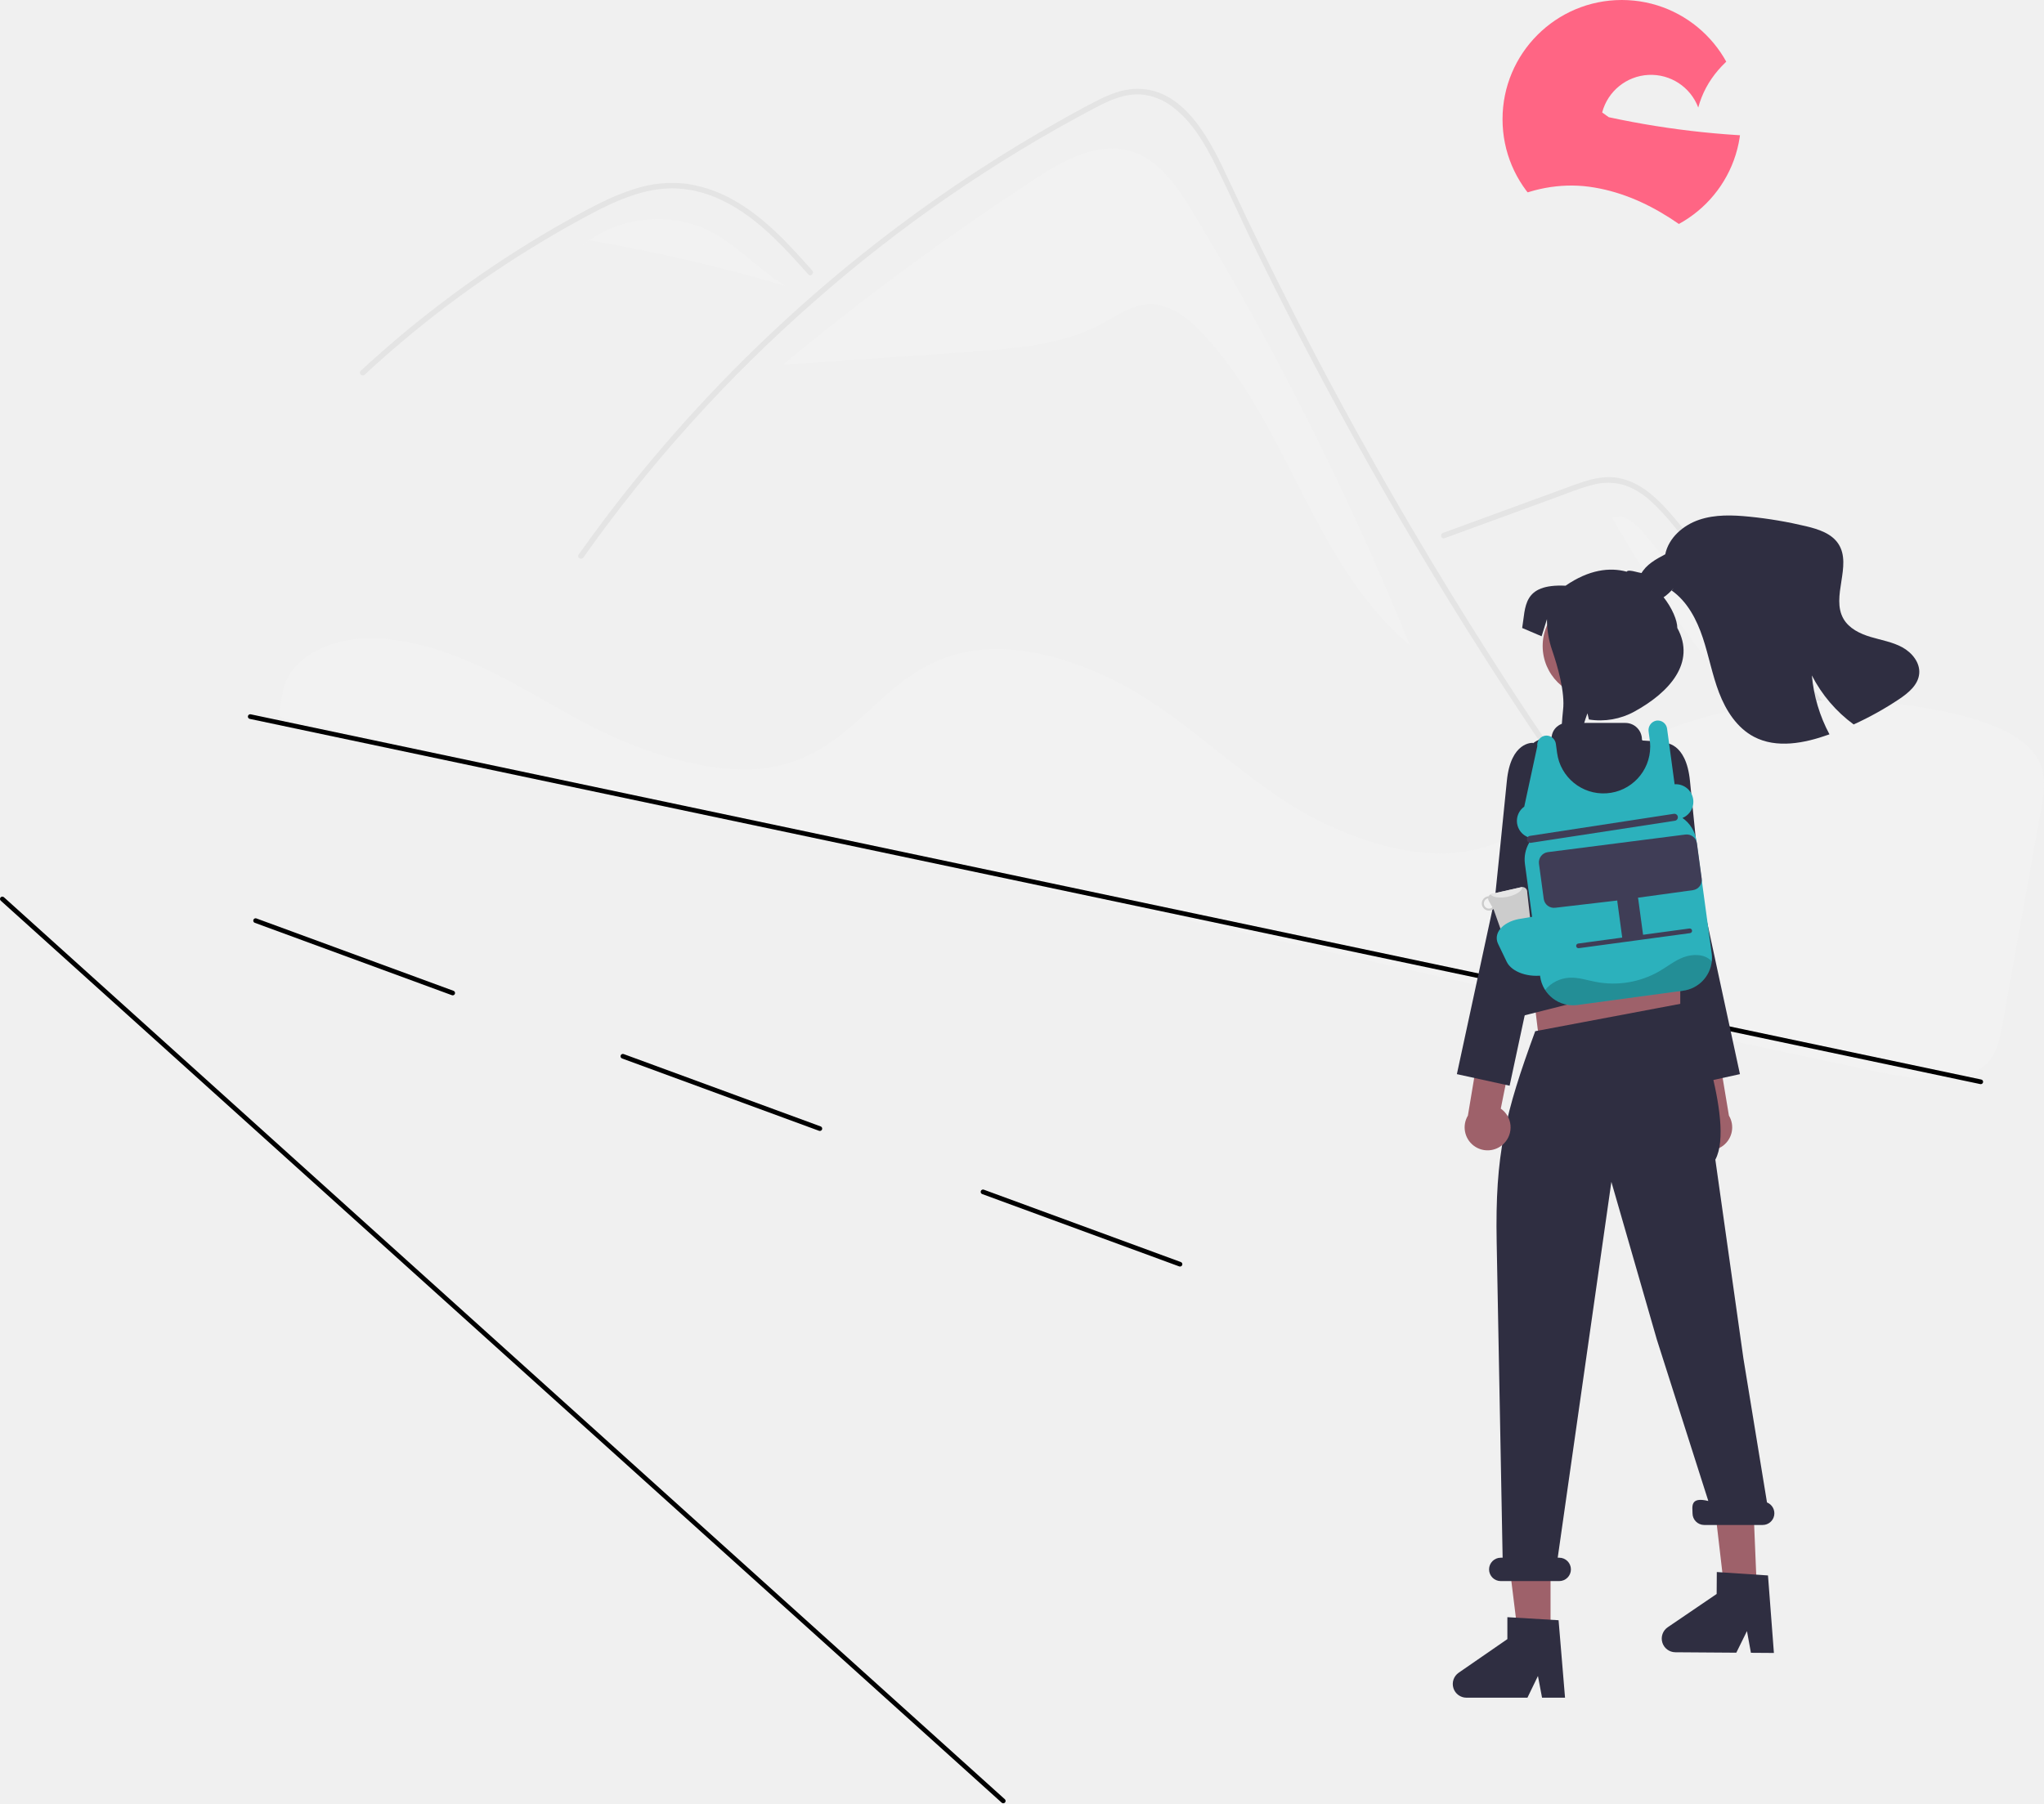
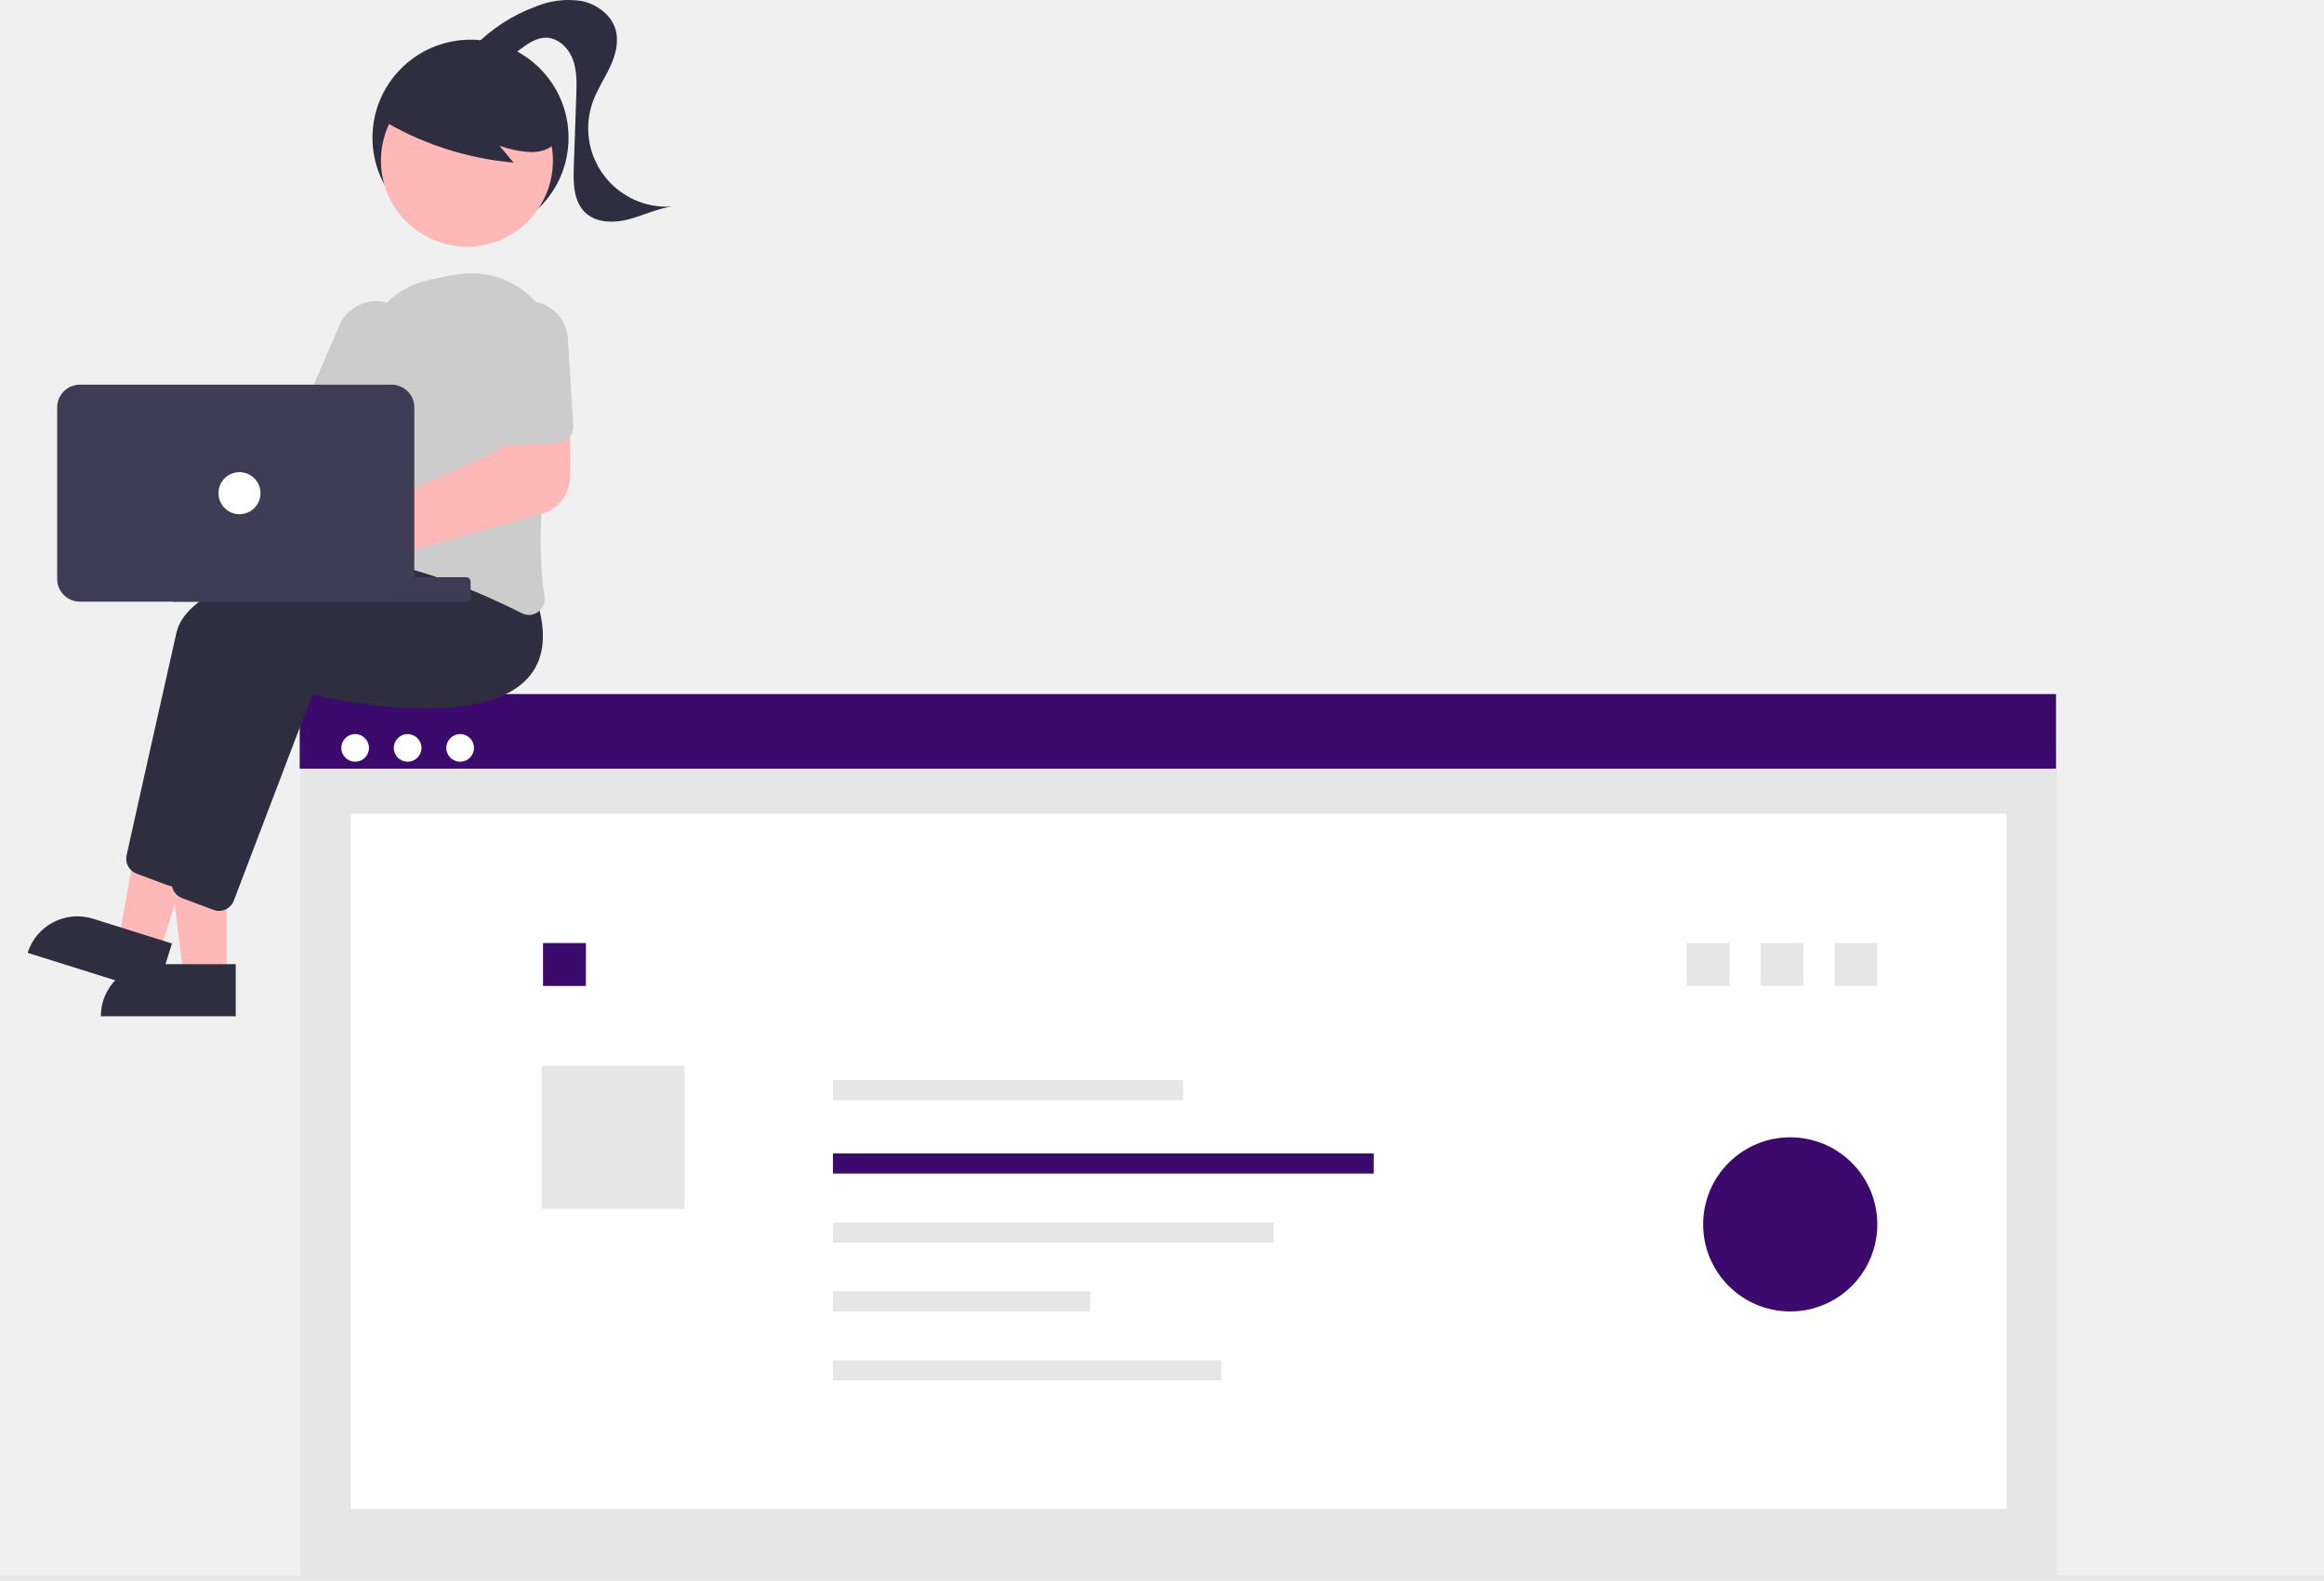
- <svg xmlns="http://www.w3.org/2000/svg" id="currentIllo" data-name="Layer 1" width="874.039" height="771.292" viewBox="0 0 874.039 771.292" class="injected-svg DownloadModal__ImageFile-sc-p17csy-5 iIfSkb grid_media">
-   <path d="M673.062,155.137c-6.611-10.934-14.444-22.608-26.712-26.178-14.207-4.135-28.802,4.079-41.181,12.184a1200.013,1200.013,0,0,0-106.794,78.684l.037.424q39.846-2.748,79.691-5.496c19.192-1.324,39.044-2.83,56.005-11.909,6.436-3.445,12.71-8.047,20.003-8.368,9.061-.398,16.962,5.93,23.17,12.541,36.727,39.109,47.355,98.916,88.558,133.276A1307.621,1307.621,0,0,0,673.062,155.137Z" transform="translate(-162.9803 -64.354)" fill="#f2f2f2" />
-   <path d="M898.816,486.852c-4.061-5.128-5.721-6.33-9.727-11.505Q840.159,412.063,797.108,344.504q-29.241-45.883-55.583-93.529-12.541-22.651-24.394-45.658-9.198-17.839-17.985-35.891c-1.675-3.437-3.303-6.891-4.923-10.352-3.817-8.139-7.563-16.318-11.585-24.346-4.583-9.151-10.162-18.744-18.578-24.891a25.346,25.346,0,0,0-13.204-5.081c-6.851-.443-13.173,2.386-19.115,5.476a615.324,615.324,0,0,0-120.996,83.438A629.917,629.917,0,0,0,412.444,302.789c-.869,1.241-2.924.055-2.047-1.193q5.18-7.325,10.565-14.492A633.399,633.399,0,0,1,582.67,136.269q15.73-10.194,32.051-19.431c5.484-3.106,10.992-6.171,16.594-9.048,5.492-2.821,11.324-5.358,17.598-5.452,21.351-.332,32.407,23.848,40,40.119q3.58,7.681,7.246,15.314,13.856,28.981,28.779,57.432,9.21,17.566,18.823,34.927,29.917,54.062,63.596,105.935c29.743,45.808,59.25,86.275,93.134,129.112C901.424,486.362,899.756,488.053,898.816,486.852Z" transform="translate(-162.9803 -64.354)" fill="#e4e4e4" />
-   <path d="M508.636,181.73c-1.24-1.383-2.473-2.766-3.722-4.149-9.846-10.889-20.411-21.652-33.931-27.894a49.228,49.228,0,0,0-20.624-4.781c-7.38.024-14.595,1.96-21.414,4.67-3.224,1.288-6.377,2.75-9.482,4.307-3.548,1.786-7.033,3.69-10.502,5.61q-9.767,5.405-19.281,11.284-18.93,11.699-36.674,25.184-9.198,6.993-18.017,14.445-8.202,6.922-16.073,14.216c-1.122,1.035-2.797-.64-1.675-1.675,1.383-1.288,2.782-2.568,4.18-3.832q5.927-5.358,12.043-10.51,11.153-9.411,22.884-18.096,18.242-13.513,37.74-25.192,9.743-5.832,19.755-11.174c2.015-1.075,4.054-2.126,6.116-3.121a97.502,97.502,0,0,1,14.54-5.919,51.724,51.724,0,0,1,21.96-2.157,57.173,57.173,0,0,1,20.261,7.009c13.275,7.42,23.572,18.894,33.591,30.091C511.323,181.184,509.655,182.867,508.636,181.73Z" transform="translate(-162.9803 -64.354)" fill="#e4e4e4" />
-   <path d="M780.643,294.569l31.811-11.635L828.249,277.157c5.144-1.881,10.276-4.023,15.593-5.37a24.6,24.6,0,0,1,14.114.18,32.529,32.529,0,0,1,11.008,6.824,89.337,89.337,0,0,1,9.029,9.642c3.439,4.133,6.827,8.308,10.23,12.47q21.068,25.765,41.86,51.755,20.792,25.989,41.306,52.198,20.564,26.274,40.845,52.767,2.484,3.246,4.965,6.494c.914,1.196,2.973.017,2.047-1.196q-20.431-26.76-41.147-53.3-20.767-26.604-41.82-52.982-21.053-26.378-42.391-52.527-5.316-6.515-10.649-13.015c-2.999-3.655-5.965-7.35-9.254-10.753-6.039-6.245-13.583-11.764-22.614-11.914-5.31-.088-10.448,1.597-15.381,3.381-5.318,1.924-10.624,3.884-15.935,5.826l-32.034,11.716-8.008,2.929c-1.421.52-.807,2.812.63,2.286Z" transform="translate(-162.9803 -64.354)" fill="#e4e4e4" />
-   <path d="M466.796,163.388c-16.166-8.308-36.868-6.681-51.723,3.699a737.726,737.726,0,0,1,83.932,19.589C487.555,179.967,478.599,169.455,466.796,163.388Z" transform="translate(-162.9803 -64.354)" fill="#f2f2f2" />
-   <path d="M414.914,167.059l-3.112,2.53c1.053-.885,2.147-1.715,3.271-2.501C415.02,167.078,414.967,167.068,414.914,167.059Z" transform="translate(-162.9803 -64.354)" fill="#f2f2f2" />
-   <path d="M867.766,294.685c-3.131-3.812-6.517-7.803-11.201-9.351l-4.373.172A496.015,496.015,0,0,0,984.306,436.543Q926.036,365.614,867.766,294.685Z" transform="translate(-162.9803 -64.354)" fill="#f2f2f2" />
-   <path d="M667.565,606.081a.992.992,0,0,1-.345-.062l-84.261-30.953a1.0 1,0,0,1,.689-1.877L667.91,604.142a1.0 1,0,0,1-.345,1.938Z" transform="translate(-162.9803 -64.354)" />
-   <path d="M513.565,548.081a.992.992,0,0,1-.345-.062l-84.261-30.953a1.0 1,0,0,1,.689-1.877L513.91,546.142a1.0 1,0,0,1-.345,1.938Z" transform="translate(-162.9803 -64.354)" />
-   <path d="M356.565,490.081a.992.992,0,0,1-.345-.062l-84.261-30.953a1.0 1,0,1,1,.689-1.877L356.91,488.142a1.0 1,0,0,1-.345,1.938Z" transform="translate(-162.9803 -64.354)" />
-   <path d="M340.778,339.738c-3.513-.785-7.07-1.405-10.583-1.837l-.511-.063c-23.321-2.777-43.01,6.958-45.796,22.645l-.495,2.838c-.309,1.795-.643,3.725-1.04,5.86-.192,1.054.867,2.132,2.407,2.476L845.649,497.037c39.607,8.564,79.087,17.024,117.337,25.144a177.652,177.652,0,0,0,21.711,3.511c10.927.926,18.927-.293,24.46-3.725l.001 0c6.877-4.253,8.607-11.157,10.019-19.078,2.846-15.997,5.877-32.793,8.897-49.538,2.661-14.758,5.316-29.477,7.832-43.574,1.478-8.369,2.281-15.869-2.879-22.891-5.596-7.598-17.581-13.494-35.623-17.527-.218-.049-.434-.097-.655-.145-56.592-12.407-117.619-2.55-151.854,24.53-3.942,3.118-7.734,6.553-11.401,9.875a158.915,158.915,0,0,1-17.302,14.232,66.95,66.95,0,0,1-10.666,5.986c-.257.125-.548.255-.851.372-.705.318-1.433.613-2.135.865a62.042,62.042,0,0,1-12.655,3.397l-.431.065c-.326.056-.678.107-1.027.147a68.206,68.206,0,0,1-7.479.589c-10.812.309-22.585-1.669-34.991-5.882a151.752,151.752,0,0,1-32.578-15.751c-10.814-6.914-20.639-14.717-30.141-22.263-4.173-3.316-8.49-6.743-12.828-10.046-.815-.622-1.618-1.23-2.434-1.842-5.313-3.969-10.177-7.354-14.871-10.348a146.281,146.281,0,0,0-37.143-17.035c-13.864-4.03-26.63-5.128-37.931-3.275a60.649,60.649,0,0,0-9.253,2.27c-13.923,4.597-23.917,13.74-33.581,22.583-12.021,10.999-24.453,22.373-44.611,25.204-23.263,3.273-53.836-7.081-74.693-17.866-6.557-3.391-13.045-7.056-19.318-10.601q-3.801-2.148-7.611-4.28c-4.993-2.785-9.099-4.982-12.918-6.915l-1.208-.614c-.673-.337-1.346-.675-2.034-1.007-4.55-2.238-8.825-4.154-13.075-5.86l-1.004-.409c-2.021-.785-3.918-1.486-5.788-2.137l-.747-.259A109.236,109.236,0,0,0,340.778,339.738Z" transform="translate(-162.9803 -64.354)" fill="#f2f2f2" />
-   <path d="M1009.981,528.062a1.009,1.009,0,0,1-.208-.021l-740-156.208a1,1,0,0,1,.413-1.957l740,156.208a1,1,0,0,1-.206,1.979Z" transform="translate(-162.9803 -64.354)" />
-   <circle cx="693.5" cy="51" r="51" fill="#ff6584" />
-   <path d="M948.516,76.224c-24.717-3.341-52.935,10.019-59.341,34.124a21.597,21.597,0,0,0-41.093,2.109l2.83,2.027a372.275,372.275,0,0,0,160.659-.726C994.377,95.688,973.233,79.565,948.516,76.224Z" transform="translate(-162.9803 -64.354)" fill="#f0f0f0" />
-   <path d="M842.516,144.224c-24.717-3.341-52.935,10.019-59.341,34.124a21.597,21.597,0,0,0-41.093,2.109l2.83,2.027a372.275,372.275,0,0,0,160.659-.726C888.377,163.688,867.233,147.565,842.516,144.224Z" transform="translate(-162.9803 -64.354)" fill="#f0f0f0" />
-   <path d="M886.872,553.437a9.76,9.76,0,0,1,1.357-14.904L872.689,461.346l17.161,5.51,12.439,74.659A9.813,9.813,0,0,1,886.872,553.437Z" transform="translate(-162.9803 -64.354)" fill="#9e616a" />
-   <path d="M863.926,390.13l10.648-8.037s9.393-.665,11.056,16.274,5.079,49.95,5.079,49.95l16.293,75.463-22.554,4.95-17.451-81.438-10.469-24.184Z" transform="translate(-162.9803 -64.354)" fill="#2f2e41" />
-   <polygon points="718.5 449 658.5 448 653.5 407 718.5 407 718.5 449" fill="#9e616a" />
-   <polygon points="663.032 699.832 649.181 699.831 642.591 646.404 663.034 646.405 663.032 699.832" fill="#9e616a" />
-   <polygon points="751.276 680.645 737.425 680.548 731.21 627.076 749.225 631.209 751.276 680.645" fill="#9e616a" />
-   <polygon points="707.954 371.691 711.092 379.851 710.465 388.011 649.04 409.286 652.088 373.574 658.993 365.414 707.954 371.691" fill="#ffb6b6" />
-   <circle cx="681.602" cy="276.32" r="21.938" fill="#9e616a" />
-   <path d="M832.208,790.486h-9.829l-1.754-9.279-4.493,9.279H790.064a5.86,5.86,0,0,1-3.33-10.682l20.817-14.377v-9.381l21.896,1.307Z" transform="translate(-162.9803 -64.354)" fill="#2f2e41" />
-   <path d="M921.523,771.351l-9.828-.069-1.689-9.292-4.558,9.248-26.067-.182a5.86,5.86,0,0,1-3.255-10.705l20.917-14.231.066-9.381,21.886,1.46Z" transform="translate(-162.9803 -64.354)" fill="#2f2e41" />
-   <path d="M918.566,706.973l-10.086-61.619-12-85c8.788-16.32-11-67-11-67l-2.793.134L819.467,505.415l.014-.061c-12.931,35.268-17.215,52.691-16.506,90.248l2.547,135.01h-.799a5,5,0,0,0,0,10h25a5,5,0,0,0,0-10h-.645l22.947-160.757L871.48,637.354l22,69c-8-2-6.758,2.634-6.758,5.258a5,5,0,0,0,5,5h25a4.995,4.995,0,0,0,1.844-9.639Z" transform="translate(-162.9803 -64.354)" fill="#2f2e41" />
-   <path d="M890.403,495.979l-2-20a3.987,3.987,0,0,0-3.605-2.995c-.833-9.527-4.339-50.629-4.549-52.421l-.008-.076-1.594-34.058a5.037,5.037,0,0,0-4.703-4.79l-8.421-.55a.446.446,0,0,1-.431-.445,7.081,7.081,0,0,0-7.081-7.081H833.08a6.63,6.63,0,0,0-6.576,5.804.44.44,0,0,1-.448.396l-.003-0a11.845,11.845,0,0,0-11.915,9.824c-3.408,19.831-10.239,64.84-6.862,89.862,1.176,8.711-1.359,1.812-1.803,9.1a5.365,5.365,0,0,0,1.336,3.89c-2.058.598-2.856,2.821-2.328,4.916l-.438-.108a4,4,0,0,0,4.856,2.901L885.502,480.836C887.644,480.296,890.943,498.121,890.403,495.979Z" transform="translate(-162.9803 -64.354)" fill="#2f2e41" />
-   <path d="M806.089,553.437a9.76,9.76,0,0,0-1.357-14.904l15.54-77.187-17.161,5.51-12.439,74.659A9.813,9.813,0,0,0,806.089,553.437Z" transform="translate(-162.9803 -64.354)" fill="#9e616a" />
-   <path d="M829.034,390.13l-10.648-8.037s-9.393-.665-11.056,16.274-5.079,49.95-5.079,49.95l-16.293,75.463,22.554,4.95,17.451-81.438,10.469-24.184Z" transform="translate(-162.9803 -64.354)" fill="#2f2e41" />
-   <path d="M868.076,321.166c4.087,1.217,7.9-2.202,10.745-5.441l-1.011,1.2c6.692,4.713,10.693,12.39,13.289,20.161,2.596,7.763,4.044,15.894,6.975,23.546,2.93,7.643,7.66,15.037,14.9,18.85,9.699,5.107,21.583,2.785,31.9-.9.137-.051.266-.094.403-.146a65.737,65.737,0,0,1-7.523-25.191,59.771,59.771,0,0,0,17.873,20.967,137.213,137.213,0,0,0,19.381-10.779c3.984-2.665,8.183-6.109,8.645-10.882.471-4.738-3.067-9.065-7.24-11.344-4.173-2.279-8.971-3.05-13.529-4.421-4.55-1.362-9.194-3.599-11.584-7.711-5.509-9.459,3.761-22.8-2.151-32.02-2.913-4.533-8.568-6.349-13.812-7.609a182.606,182.606,0,0,0-24.317-4.104c-7.189-.72-14.617-.985-21.455,1.328-6.838,2.313-13.041,7.686-14.506,14.763-3.993,2.099-8.217,4.421-10.359,8.405C862.558,313.815,863.749,319.881,868.076,321.166Z" transform="translate(-162.9803 -64.354)" fill="#2f2e41" />
-   <path d="M874.177,319.572c3.914,4.903,6.044,10.205,6.044,13.38,8.13,14.859-3.496,27.623-18.356,35.753a30.443,30.443,0,0,1-19.45,3.391l-.622-2.654-.842,2.39s-9.675,31.954-12.866,33.828c1.211-5.687,2.598-32.017,3.272-37.567.933-7.554-2.32-18.799-4.667-25.638a40.366,40.366,0,0,1-2.21-13.1v-.195l-2.285,7.34-8.319-3.549c1.548-8.878,0-18.956,18.556-18.082,10.036-6.902,18.873-7.953,26.133-5.996.937-1.448,6.339,1.264,7.9.502" transform="translate(-162.9803 -64.354)" fill="#2f2e41" />
-   <path d="M894.95,475.58a14.211,14.211,0,0,1-12.22,12.5l-45.17,6.12a14.224,14.224,0,0,1-15.99-12.18l-6.51-48.14a14.175,14.175,0,0,1,1.8-9.04l-.31-2.34a7.49,7.49,0,0,1-1.78-13.14l5.58-25.85a4.007,4.007,0,0,1,3.82-4.54,4.113,4.113,0,0,1,4.13,3.63l.51,3.8a20.001,20.001,0,0,0,39.82-2.66,20.672,20.672,0,0,0-.18-2.71l-.5-3.74a4.15,4.15,0,0,1,3.18-4.69,3.999,3.999,0,0,1,4.71,3.4l3.23,23.8a7.492,7.492,0,0,1,3.35,14.41,14.165,14.165,0,0,1,5.97,9.74l6.52,48.15A14,14,0,0,1,894.95,475.58Z" transform="translate(-162.9803 -64.354)" fill="#2cb1bc" />
-   <path d="M815.906,423.559a1.502,1.502,0,0,1,1.285-1.688l61.566-9.437a1.5,1.5,0,1,1,.402,2.973l-61.566,9.437A1.502,1.502,0,0,1,815.906,423.559Z" transform="translate(-162.9803 -64.354)" fill="#3f3d56" />
-   <path d="M823.101,448.829l-2.035-15.036a4.413,4.413,0,0,1,3.782-4.965l58.801-7.522a4.413,4.413,0,0,1,4.965,3.782l2.035,15.036a4.413,4.413,0,0,1-3.782,4.965L863.381,448.32a4.413,4.413,0,0,1,.117.489l2.079,15.36,19.819-2.682a1,1,0,1,1,.268,1.982l-19.819,2.682-8.919,1.207L838.098,469.906a1,1,0,0,1-.268-1.982l18.828-2.548-2.079-15.36a4.414,4.414,0,0,1-.017-.502l-26.496,3.097A4.413,4.413,0,0,1,823.101,448.829Z" transform="translate(-162.9803 -64.354)" fill="#3f3d56" />
-   <path d="M591.98,835.646a.998.998,0,0,1-.669-.257l-428-385.792a1,1,0,0,1,1.339-1.486l428,385.792a1,1,0,0,1-.67,1.743Z" transform="translate(-162.9803 -64.354)" />
-   <path d="M816.03,445.94a2.026,2.026,0,0,0-2.15-2.17,1.864,1.864,0,0,0-.32.04l-12.66,2.86a2.085,2.085,0,0,0-1.34,1.03,2.606,2.606,0,0,0-.55.08,3.076,3.076,0,1,0,1.36,6,3.118,3.118,0,0,0,1.24-.6l4.29,12.08a2.015,2.015,0,0,0,2.21.97l8.23-1.86a2.043,2.043,0,0,0,1.57-1.82Zm-15.85,6.98a2.2,2.2,0,0,1-.98-4.29c.04-.01.08,0,.12-.01a2.071,2.071,0,0,0,.27,1.04L801.16,452.4A2.071,2.071,0,0,1,800.18,452.92Z" transform="translate(-162.9803 -64.354)" fill="#ccc" />
-   <path d="M813.88,443.77c.12,1.6-2.62,3.44-6.29,4.17-3.37.69-6.39.21-7.24-1.05a1.919,1.919,0,0,1,.55-.22l12.66-2.86A1.864,1.864,0,0,1,813.88,443.77Z" transform="translate(-162.9803 -64.354)" fill="#e6e6e6" />
-   <path d="M807.264,475.724l-3.675-7.646c-2.153-4.479,1.789-9.245,8.787-10.624L821,456l3.607,25.202-.747.147C816.862,482.727,809.417,480.203,807.264,475.724Z" transform="translate(-162.9803 -64.354)" fill="#2cb1bc" />
-   <g opacity="0.2">
-     <path d="M894.95,475.58a14.211,14.211,0,0,1-12.22,12.5l-45.17,6.12a14.208,14.208,0,0,1-13.87-6.42,14.512,14.512,0,0,1,10.36-5.24c3.88-.2,7.64,1.09,11.44,1.81a39.589,39.589,0,0,0,26.83-4.45c3.53-2.05,6.71-4.67,10.59-6.13,3.88-1.45,8.89-1.4,11.7,1.43A4.033,4.033,0,0,1,894.95,475.58Z" transform="translate(-162.9803 -64.354)" />
+ <svg xmlns="http://www.w3.org/2000/svg" data-name="Layer 1" width="931" height="633.235" viewBox="0 0 931 633.235">
+   <g id="a2bfc056-849c-4ec6-91e1-f91319e9ec32" data-name="Group 41">
+     <rect id="a3c1d3c4-4e90-4475-ab67-d6aa194b0cda" data-name="Rectangle 62" x="120.363" y="297.375" width="703.576" height="333.859" fill="#e6e6e6" />
+     <rect id="e222743c-d215-4483-8b06-896263acb449" data-name="Rectangle 75" x="140.482" y="326.004" width="663.339" height="278.549" fill="#fff" />
+     <rect id="a5e02001-7de0-497e-bd39-9bc4e3f553c3" data-name="Rectangle 76" x="675.712" y="377.851" width="17.177" height="17.177" fill="#e6e6e6" />
+     <rect id="a818f6b2-9049-4be6-858a-9eef7b067dda" data-name="Rectangle 77" x="217.543" y="377.851" width="17.177" height="17.177" fill="#3c096c" />
+     <rect id="e2dc3e68-3640-4751-a187-2d32846d30c0" data-name="Rectangle 78" x="217.046" y="427.053" width="57.258" height="57.258" fill="#e6e6e6" />
+     <rect id="a0ba3db0-8b31-4423-a256-2a0dc53933ae" data-name="Rectangle 80" x="120.063" y="278.086" width="703.576" height="29.89" fill="#3c096c" />
+     <circle id="bb2c25e8-a4f5-477f-938a-ba2f4a6c137d" data-name="Ellipse 90" cx="142.275" cy="299.662" r="5.54" fill="#fff" />
+     <circle id="eb283697-d5f2-44f6-a11b-2e5adde2f565" data-name="Ellipse 91" cx="163.303" cy="299.662" r="5.54" fill="#fff" />
+     <circle id="e7e312b6-8acc-452e-9cd4-4f6349f5007f" data-name="Ellipse 92" cx="184.332" cy="299.662" r="5.54" fill="#fff" />
+     <rect id="a0963db8-a572-4a40-8f57-be0fd9c2d8c3" data-name="Rectangle 60" y="631.235" width="931" height="2" fill="#e6e6e6" />
+     <rect id="b36c2a8e-a9be-4d37-810e-923692d19cdb" data-name="Rectangle 81" x="333.688" y="432.78" width="140.281" height="8.053" fill="#e6e6e6" />
+     <rect id="aa1d26da-49a8-41de-8cb5-b8f8184fe0ae" data-name="Rectangle 82" x="333.688" y="462.154" width="216.625" height="8.053" fill="#3c096c" />
+     <rect id="ac31809e-ecba-4f59-90db-296bd3050334" data-name="Rectangle 83" x="333.688" y="489.827" width="176.544" height="8.053" fill="#e6e6e6" />
+     <rect id="b84288f0-dbbf-4761-bd75-4b898461b36c" data-name="Rectangle 84" x="333.688" y="517.398" width="103.064" height="8.053" fill="#e6e6e6" />
+     <rect id="bd93c4e7-cb78-4a87-ab16-23d001bc2737" data-name="Rectangle 85" x="333.688" y="544.967" width="155.55" height="8.053" fill="#e6e6e6" />
+     <rect id="bba4eb33-6fa2-4df7-a8d1-83644e8e5d67" data-name="Rectangle 88" x="705.296" y="377.851" width="17.177" height="17.177" fill="#e6e6e6" />
+     <rect id="f2a4bb2b-ea4d-4e49-9a1a-d309a808d159" data-name="Rectangle 90" x="734.879" y="377.851" width="17.177" height="17.177" fill="#e6e6e6" />
+     <circle id="b03b494e-dda4-489e-89cd-b5d563742355" data-name="Ellipse 88" cx="717.171" cy="490.566" r="34.884" fill="#3c096c" opacity="0.997" style="isolation:isolate" />
+     <circle id="e6d27be5-fed8-4aaf-9e55-a91224dd363a" data-name="Ellipse 97" cx="188.489" cy="55.184" r="39.273" fill="#2f2e41" />
+     <path id="fe6a134f-9064-47d4-b31c-90708736d4a8-72" data-name="Path 630" d="M225.253,524.592h-17.2l-8.181-66.326h25.379Z" transform="translate(-134.5 -133.3825)" fill="#feb8b8" />
+     <path id="fa849e20-ba67-4278-81ee-d1167b7aa6dc-73" data-name="Path 631" d="M195.775,519.678h33.163v20.881H174.894a20.881,20.881,0,0,1,20.881-20.881Z" transform="translate(-134.5 -133.3825)" fill="#2f2e41" />
+     <path id="a88ec020-2ed6-4a48-814f-7c14aebc27ac-74" data-name="Path 632" d="M198.41,514.995l-16.406-5.149,12.052-65.735,24.214,7.6Z" transform="translate(-134.5 -133.3825)" fill="#feb8b8" />
+     <path id="b4b30a85-97bd-4362-a855-e6f58c99cba3-75" data-name="Path 633" d="M171.746,501.482l31.642,9.93-6.252,19.923-51.564-16.182A20.881,20.881,0,0,1,171.747,501.483h0Z" transform="translate(-134.5 -133.3825)" fill="#2f2e41" />
+     <path id="f42c0410-8a39-47c2-9be6-23f0eea84aff-76" data-name="Path 634" d="M204.005,488.528a6.258,6.258,0,0,1-2.2-.4l-12.655-4.743a6.334,6.334,0,0,1-3.947-7.271c3.185-14.321,14.04-63.077,19.984-89.228,7.049-31.019,109.885-36.783,114.259-37.013l.36-.019,11.568,14.531c4.18,13.436,2.855,23.916-3.938,31.15-19.823,21.105-79.006,8.009-86.063,6.352l-31.455,82.577a6.33,6.33,0,0,1-5.91,4.064Z" transform="translate(-134.5 -133.3825)" fill="#2f2e41" />
+     <path id="bb9232ec-2887-4985-b220-30c2c46adf62-77" data-name="Path 635" d="M222.239,498.346a6.255,6.255,0,0,1-2.2-.4l-12.651-4.744a6.333,6.333,0,0,1-3.947-7.271c3.185-14.321,14.04-63.077,19.984-89.228,7.049-31.019,109.885-36.783,114.259-37.013l.36-.019,11.564,14.535c4.18,13.436,2.855,23.916-3.938,31.15-19.822,21.1-79.006,8.009-86.063,6.351l-31.459,82.574a6.33,6.33,0,0,1-5.91,4.064Z" transform="translate(-134.5 -133.3825)" fill="#2f2e41" />
+     <path id="bf752b52-878a-4c47-8a02-c5dd3ca125d0-78" data-name="Path 636" d="M185.638,296.338a14.799,14.799,0,0,1,1.241,1.966l69.178,7.288,9.96-13.654,22.569,12.335-19.559,33.132-84.841-21.632a14.722,14.722,0,1,1,1.454-19.436Z" transform="translate(-134.5 -133.3825)" fill="#feb8b8" />
+     <path id="ae95fee3-8471-4436-bacf-47da3ee4edce-79" data-name="Path 637" d="M346.397,379.771a6.314,6.314,0,0,1-2.875-.7c-13.833-7.034-40.769-19.215-65.747-21.764a6.161,6.161,0,0,1-4.342-2.454,6.338,6.338,0,0,1-1.169-4.924c2.254-12.477,7.424-44.249,6.758-69.712a34.5,34.5,0,0,1,26.063-34.319h0a112.014,112.014,0,0,1,13.9-2.741,34.779,34.779,0,0,1,38.655,40.342c-4.454,26.388-8.945,63.244-5.042,88.972a6.322,6.322,0,0,1-2.551,6.1A6.213,6.213,0,0,1,346.397,379.771Z" transform="translate(-134.5 -133.3825)" fill="#ccc" />
+     <path id="f8a5325a-7268-4362-a255-60631c9bfca5-80" data-name="Path 638" d="M280.303,312.652a6.314,6.314,0,0,1-2.506-.523l-18.021-7.8a6.319,6.319,0,0,1-3.285-8.3l13.93-32.179a16.13,16.13,0,1,1,29.697,12.602q-.045.106-.092.212l-13.93,32.18A6.328,6.328,0,0,1,280.303,312.652Z" transform="translate(-134.5 -133.3825)" fill="#ccc" />
+     <circle id="e89a297e-1488-4b62-b167-7800139de88b" data-name="Ellipse 98" cx="187.054" cy="64.377" r="34.45" fill="#feb8b8" />
+     <path id="bfc7d311-3606-4cd9-8309-fa0ce7944c94-81" data-name="Path 639" d="M286.484,180.831a124.255,124.255,0,0,0,53.757,17.713l-5.667-6.789a41.638,41.638,0,0,0,12.863,2.554,14.087,14.087,0,0,0,11.483-5.375,13.1,13.1,0,0,0,.877-12.1,24.816,24.816,0,0,0-7.807-9.763,46.482,46.482,0,0,0-43.263-7.732,27.779,27.779,0,0,0-12.922,8.289c-3.266,4.029-9.553,7.619-7.881,12.528Z" transform="translate(-134.5 -133.3825)" fill="#2f2e41" />
+     <path id="ec73fef4-50dc-4543-9636-3b24ac170308-82" data-name="Path 640" d="M324.634,151.81a66.918,66.918,0,0,1,24.345-15.747,34.253,34.253,0,0,1,18.443-2.289c6.153,1.238,11.971,5.494,13.688,11.531,1.4,4.936-.046,10.251-2.224,14.9s-5.086,8.956-6.848,13.776a31.441,31.441,0,0,0,31.638,42.163c-6.045.811-11.617,3.652-17.526,5.163s-12.883,1.41-17.274-2.824c-4.646-4.479-4.739-11.761-4.514-18.21l1-28.762c.17-4.889.316-9.935-1.448-14.5s-5.954-8.56-10.846-8.518c-3.708.031-6.989,2.278-9.963,4.493s-6.121,4.578-9.814,4.908-7.91-2.4-7.634-6.1" transform="translate(-134.5 -133.3825)" fill="#2f2e41" />
+     <path id="ba6ab2e4-b23b-4027-ba52-bbc91f9115f8-83" data-name="Path 641" d="M263.635,370.921a15.435,15.435,0,1,1,5.95-29.685h0a14.841,14.841,0,0,1,1.839.932l62.755-28.171,1.763-17.02,27.051-.724-.179,28.335a15.26,15.26,0,0,1-11.027,14.509l-73.385,20.885a14.455,14.455,0,0,1-.5,1.429,15.492,15.492,0,0,1-14.26,9.509Z" transform="translate(-134.5 -133.3825)" fill="#feb8b8" />
+     <path id="b13d6e0f-103e-49e8-b98c-f9f1d84e31ae-84" data-name="Path 642" d="M360.702,310.136a6.305,6.305,0,0,1-2.471.668l-19.6,1.205a6.319,6.319,0,0,1-6.687-5.912l-2.151-35a16.13,16.13,0,0,1,32.2-1.981l2.152,35a6.327,6.327,0,0,1-3.441,6.02Z" transform="translate(-134.5 -133.3825)" fill="#ccc" />
+     <rect id="ef169b54-99b1-4807-9c68-842c3cbd65db" data-name="Rectangle 91" x="67.888" y="231.258" width="120.625" height="9.818" rx="1.778" fill="#3f3d56" />
+     <path id="ba69314c-00f4-451f-ada7-fcdfd2edc53a-85" data-name="Path 643" d="M157.405,365.343v-68.729a9.128,9.128,0,0,1,9.117-9.117H291.355a9.127,9.127,0,0,1,9.117,9.117v68.729a9.127,9.127,0,0,1-9.117,9.117H166.522A9.128,9.128,0,0,1,157.405,365.343Z" transform="translate(-134.5 -133.3825)" fill="#3f3d56" />
+     <circle id="bf28e027-707c-49c1-b6c0-ef0059b61f2f" data-name="Ellipse 99" cx="95.94" cy="197.599" r="8.416" fill="#fff" />
  </g>
</svg>
